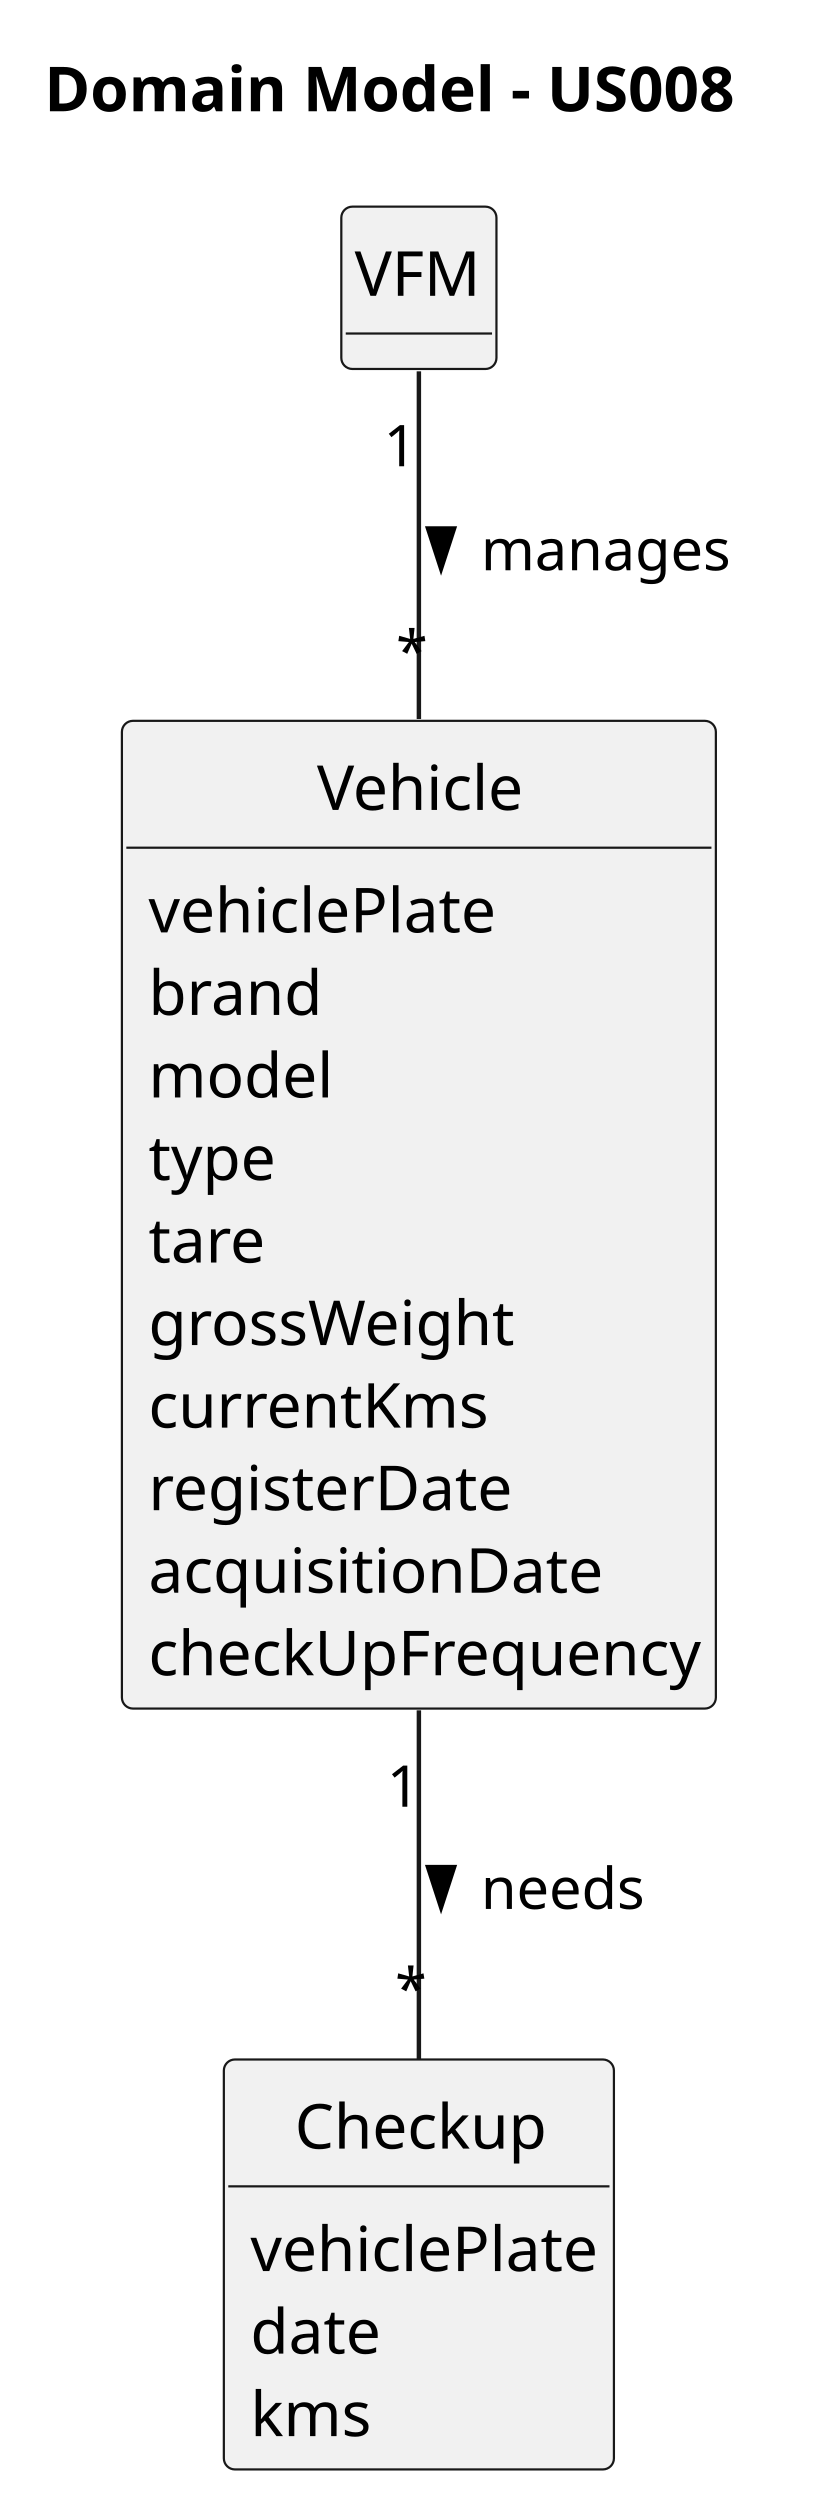
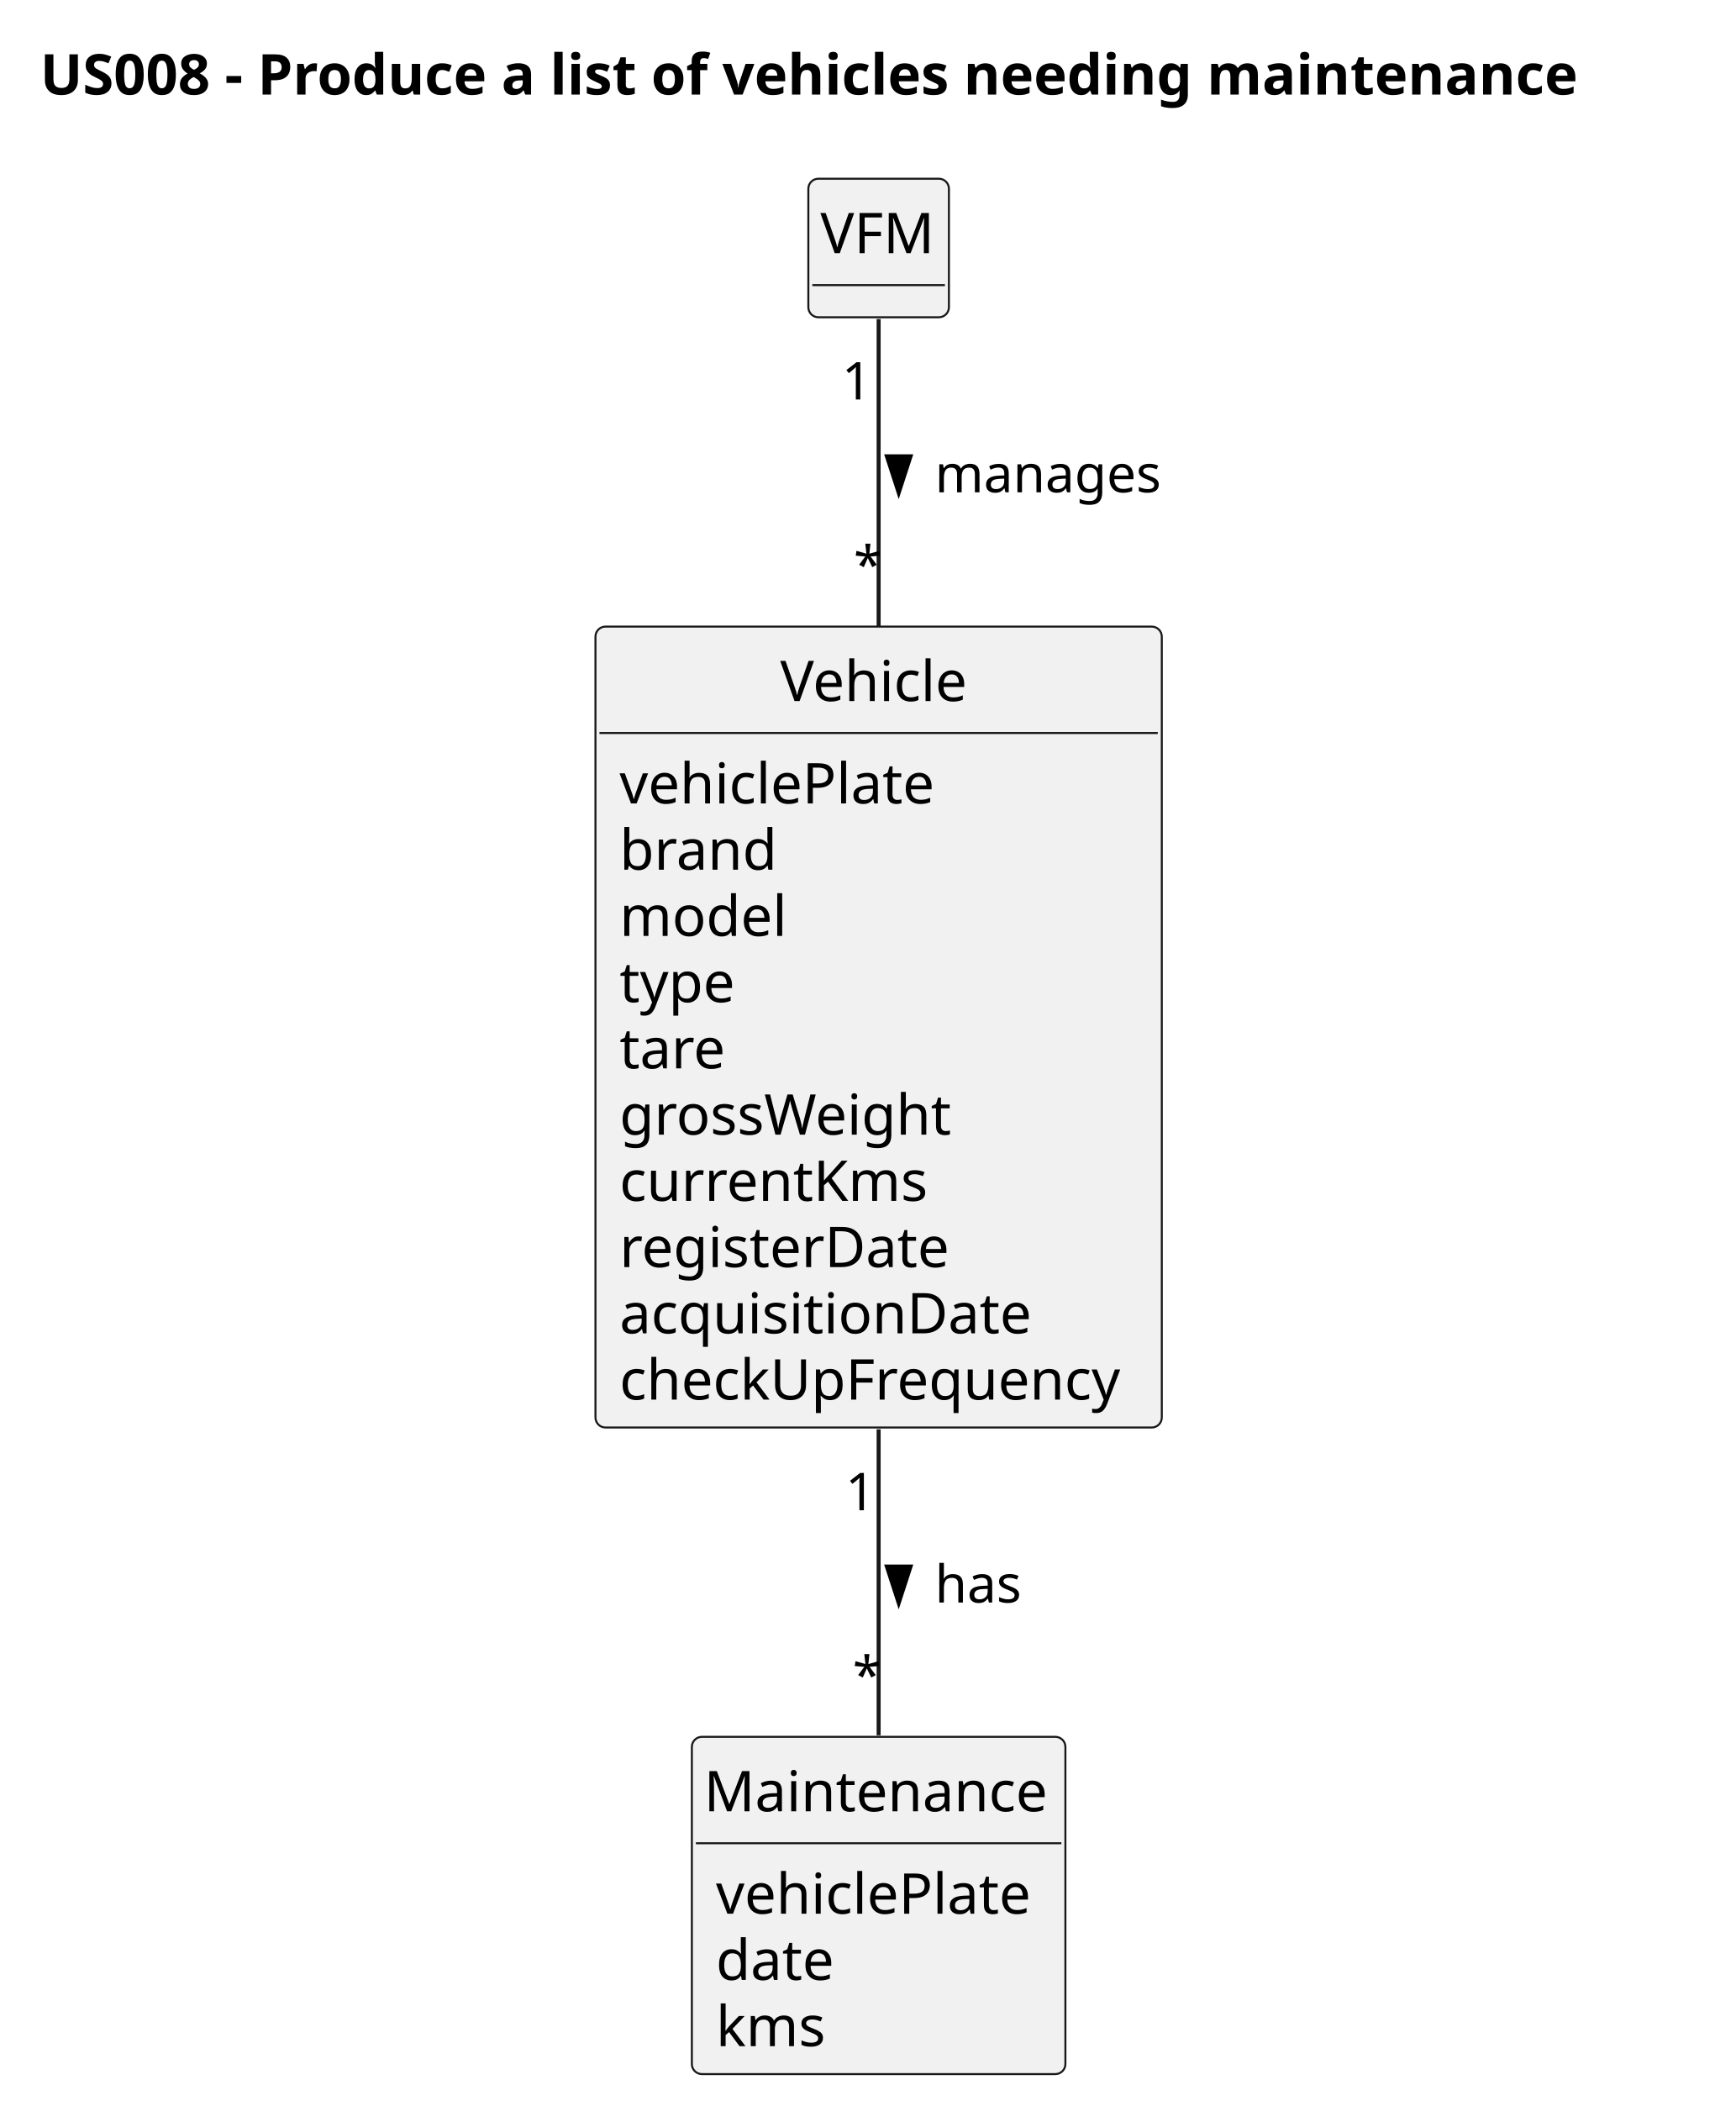
- <svg xmlns="http://www.w3.org/2000/svg" contentStyleType="text/css" height="564px" preserveAspectRatio="none" style="width:184px;height:564px;background:#FFFFFF;" version="1.1" viewBox="0 0 184 564" width="184px" zoomAndPan="magnify">
+ <svg xmlns="http://www.w3.org/2000/svg" contentStyleType="text/css" height="523px" preserveAspectRatio="none" style="width:432px;height:523px;background:#FFFFFF;" version="1.1" viewBox="0 0 432 523" width="432px" zoomAndPan="magnify">
  <defs />
  <g>
-     <text fill="#000000" font-family="sans-serif" font-size="14" font-weight="bold" lengthAdjust="spacing" textLength="156" x="10" y="25.107">Domain Model - US008</text>
+     <text fill="#000000" font-family="sans-serif" font-size="14" font-weight="bold" lengthAdjust="spacing" textLength="404" x="10" y="23.535">US008 - Produce a list of vehicles needing maintenance</text>
    <g id="elem_Vehicle">
-       <rect codeLine="15" fill="#F1F1F1" height="222.832" id="Vehicle" rx="2.5" ry="2.5" style="stroke:#181818;stroke-width:0.5;" width="134" x="27.5" y="162.621" />
-       <text fill="#000000" font-family="sans-serif" font-size="14" lengthAdjust="spacing" textLength="46" x="71.5" y="182.728">Vehicle</text>
-       <line style="stroke:#181818;stroke-width:0.5;" x1="28.5" x2="160.5" y1="191.242" y2="191.242" />
-       <text fill="#000000" font-family="sans-serif" font-size="14" lengthAdjust="spacing" textLength="76" x="33.5" y="210.35">vehiclePlate</text>
-       <text fill="#000000" font-family="sans-serif" font-size="14" lengthAdjust="spacing" textLength="37" x="33.5" y="228.971">brand</text>
-       <text fill="#000000" font-family="sans-serif" font-size="14" lengthAdjust="spacing" textLength="38" x="33.5" y="247.592">model</text>
-       <text fill="#000000" font-family="sans-serif" font-size="14" lengthAdjust="spacing" textLength="27" x="33.5" y="266.213">type</text>
-       <text fill="#000000" font-family="sans-serif" font-size="14" lengthAdjust="spacing" textLength="25" x="33.5" y="284.834">tare</text>
-       <text fill="#000000" font-family="sans-serif" font-size="14" lengthAdjust="spacing" textLength="79" x="33.5" y="303.455">grossWeight</text>
-       <text fill="#000000" font-family="sans-serif" font-size="14" lengthAdjust="spacing" textLength="72" x="33.5" y="322.076">currentKms</text>
-       <text fill="#000000" font-family="sans-serif" font-size="14" lengthAdjust="spacing" textLength="78" x="33.5" y="340.697">registerDate</text>
-       <text fill="#000000" font-family="sans-serif" font-size="14" lengthAdjust="spacing" textLength="97" x="33.5" y="359.318">acquisitionDate</text>
-       <text fill="#000000" font-family="sans-serif" font-size="14" lengthAdjust="spacing" textLength="122" x="33.5" y="377.94">checkUpFrequency</text>
+       <rect codeLine="14" fill="#F1F1F1" height="199.371" id="Vehicle" rx="2.5" ry="2.5" style="stroke:#181818;stroke-width:0.5;" width="141" x="148.25" y="155.978" />
+       <text fill="#000000" font-family="sans-serif" font-size="14" lengthAdjust="spacing" textLength="49" x="194.25" y="174.513">Vehicle</text>
+       <line style="stroke:#181818;stroke-width:0.5;" x1="149.25" x2="288.25" y1="182.467" y2="182.467" />
+       <text fill="#000000" font-family="sans-serif" font-size="14" lengthAdjust="spacing" textLength="80" x="154.25" y="200.002">vehiclePlate</text>
+       <text fill="#000000" font-family="sans-serif" font-size="14" lengthAdjust="spacing" textLength="41" x="154.25" y="216.49">brand</text>
+       <text fill="#000000" font-family="sans-serif" font-size="14" lengthAdjust="spacing" textLength="43" x="154.25" y="232.978">model</text>
+       <text fill="#000000" font-family="sans-serif" font-size="14" lengthAdjust="spacing" textLength="29" x="154.25" y="249.467">type</text>
+       <text fill="#000000" font-family="sans-serif" font-size="14" lengthAdjust="spacing" textLength="27" x="154.25" y="265.955">tare</text>
+       <text fill="#000000" font-family="sans-serif" font-size="14" lengthAdjust="spacing" textLength="85" x="154.25" y="282.443">grossWeight</text>
+       <text fill="#000000" font-family="sans-serif" font-size="14" lengthAdjust="spacing" textLength="79" x="154.25" y="298.931">currentKms</text>
+       <text fill="#000000" font-family="sans-serif" font-size="14" lengthAdjust="spacing" textLength="84" x="154.25" y="315.42">registerDate</text>
+       <text fill="#000000" font-family="sans-serif" font-size="14" lengthAdjust="spacing" textLength="106" x="154.25" y="331.908">acquisitionDate</text>
+       <text fill="#000000" font-family="sans-serif" font-size="14" lengthAdjust="spacing" textLength="129" x="154.25" y="348.396">checkUpFrequency</text>
    </g>
    <g id="elem_VFM">
-       <rect codeLine="28" fill="#F1F1F1" height="36.621" id="VFM" rx="2.5" ry="2.5" style="stroke:#181818;stroke-width:0.5;" width="35" x="77" y="46.621" />
-       <text fill="#000000" font-family="sans-serif" font-size="14" lengthAdjust="spacing" textLength="29" x="80" y="66.728">VFM</text>
-       <line style="stroke:#181818;stroke-width:0.5;" x1="78" x2="111" y1="75.242" y2="75.242" />
+       <rect codeLine="27" fill="#F1F1F1" height="34.488" id="VFM" rx="2.5" ry="2.5" style="stroke:#181818;stroke-width:0.5;" width="35" x="201.25" y="44.488" />
+       <text fill="#000000" font-family="sans-serif" font-size="14" lengthAdjust="spacing" textLength="29" x="204.25" y="63.023">VFM</text>
+       <line style="stroke:#181818;stroke-width:0.5;" x1="202.25" x2="235.25" y1="70.977" y2="70.977" />
    </g>
-     <g id="elem_Checkup">
-       <rect codeLine="31" fill="#F1F1F1" height="92.484" id="Checkup" rx="2.5" ry="2.5" style="stroke:#181818;stroke-width:0.5;" width="88" x="50.5" y="464.621" />
-       <text fill="#000000" font-family="sans-serif" font-size="14" lengthAdjust="spacing" textLength="56" x="66.5" y="484.728">Checkup</text>
-       <line style="stroke:#181818;stroke-width:0.5;" x1="51.5" x2="137.5" y1="493.242" y2="493.242" />
-       <text fill="#000000" font-family="sans-serif" font-size="14" lengthAdjust="spacing" textLength="76" x="56.5" y="512.35">vehiclePlate</text>
-       <text fill="#000000" font-family="sans-serif" font-size="14" lengthAdjust="spacing" textLength="28" x="56.5" y="530.971">date</text>
-       <text fill="#000000" font-family="sans-serif" font-size="14" lengthAdjust="spacing" textLength="25" x="56.5" y="549.592">kms</text>
+     <g id="elem_Maintenance">
+       <rect codeLine="30" fill="#F1F1F1" height="83.953" id="Maintenance" rx="2.5" ry="2.5" style="stroke:#181818;stroke-width:0.5;" width="93" x="172.25" y="432.348" />
+       <text fill="#000000" font-family="sans-serif" font-size="14" lengthAdjust="spacing" textLength="87" x="175.25" y="450.883">Maintenance</text>
+       <line style="stroke:#181818;stroke-width:0.5;" x1="173.25" x2="264.25" y1="458.837" y2="458.837" />
+       <text fill="#000000" font-family="sans-serif" font-size="14" lengthAdjust="spacing" textLength="80" x="178.25" y="476.372">vehiclePlate</text>
+       <text fill="#000000" font-family="sans-serif" font-size="14" lengthAdjust="spacing" textLength="30" x="178.25" y="492.86">date</text>
+       <text fill="#000000" font-family="sans-serif" font-size="14" lengthAdjust="spacing" textLength="28" x="178.25" y="509.348">kms</text>
    </g>
    <g id="link_VFM_Vehicle">
-       <path codeLine="37" d="M94.5,83.771 C94.5,101.861 94.5,131.591 94.5,162.201 " fill="none" id="VFM-Vehicle" style="stroke:#181818;stroke-width:1.0;" />
-       <polygon fill="#000000" points="99.5,128.267,102.439,119.222,96.561,119.222,99.5,128.267" style="stroke:#000000;stroke-width:1.0;" />
-       <text fill="#000000" font-family="sans-serif" font-size="13" lengthAdjust="spacing" textLength="53" x="108.5" y="128.649">manages</text>
-       <text fill="#000000" font-family="sans-serif" font-size="13" lengthAdjust="spacing" textLength="7" x="86.559" y="105.186">1</text>
-       <text fill="#000000" font-family="sans-serif" font-size="13" lengthAdjust="spacing" textLength="5" x="89.34" y="151.53">*</text>
+       <path codeLine="36" d="M218.75,79.428 C218.75,97.028 218.75,126.258 218.75,155.848 " fill="none" id="VFM-Vehicle" style="stroke:#181818;stroke-width:1.0;" />
+       <polygon fill="#000000" points="223.75,122.634,226.689,113.588,220.811,113.588,223.75,122.634" style="stroke:#000000;stroke-width:1.0;" />
+       <text fill="#000000" font-family="sans-serif" font-size="13" lengthAdjust="spacing" textLength="56" x="232.75" y="122.547">manages</text>
+       <text fill="#000000" font-family="sans-serif" font-size="13" lengthAdjust="spacing" textLength="8" x="209.575" y="99.444">1</text>
+       <text fill="#000000" font-family="sans-serif" font-size="13" lengthAdjust="spacing" textLength="6" x="212.52" y="145.212">*</text>
    </g>
-     <g id="link_Vehicle_Checkup">
-       <path codeLine="38" d="M94.5,385.851 C94.5,413.711 94.5,442.081 94.5,464.611 " fill="none" id="Vehicle-Checkup" style="stroke:#181818;stroke-width:1.0;" />
-       <polygon fill="#000000" points="99.5,430.267,102.439,421.221,96.561,421.221,99.5,430.267" style="stroke:#000000;stroke-width:1.0;" />
-       <text fill="#000000" font-family="sans-serif" font-size="13" lengthAdjust="spacing" textLength="35" x="108.5" y="430.649">needs</text>
-       <text fill="#000000" font-family="sans-serif" font-size="13" lengthAdjust="spacing" textLength="7" x="87.276" y="407.596">1</text>
-       <text fill="#000000" font-family="sans-serif" font-size="13" lengthAdjust="spacing" textLength="5" x="89.117" y="453.278">*</text>
+     <g id="link_Vehicle_Maintenance">
+       <path codeLine="37" d="M218.75,355.798 C218.75,382.648 218.75,410.258 218.75,431.968 " fill="none" id="Vehicle-Maintenance" style="stroke:#181818;stroke-width:1.0;" />
+       <polygon fill="#000000" points="223.75,399.004,226.689,389.959,220.811,389.959,223.75,399.004" style="stroke:#000000;stroke-width:1.0;" />
+       <text fill="#000000" font-family="sans-serif" font-size="13" lengthAdjust="spacing" textLength="22" x="232.75" y="398.917">has</text>
+       <text fill="#000000" font-family="sans-serif" font-size="13" lengthAdjust="spacing" textLength="8" x="210.469" y="375.946">1</text>
+       <text fill="#000000" font-family="sans-serif" font-size="13" lengthAdjust="spacing" textLength="6" x="212.272" y="421.615">*</text>
    </g>
  </g>
</svg>
